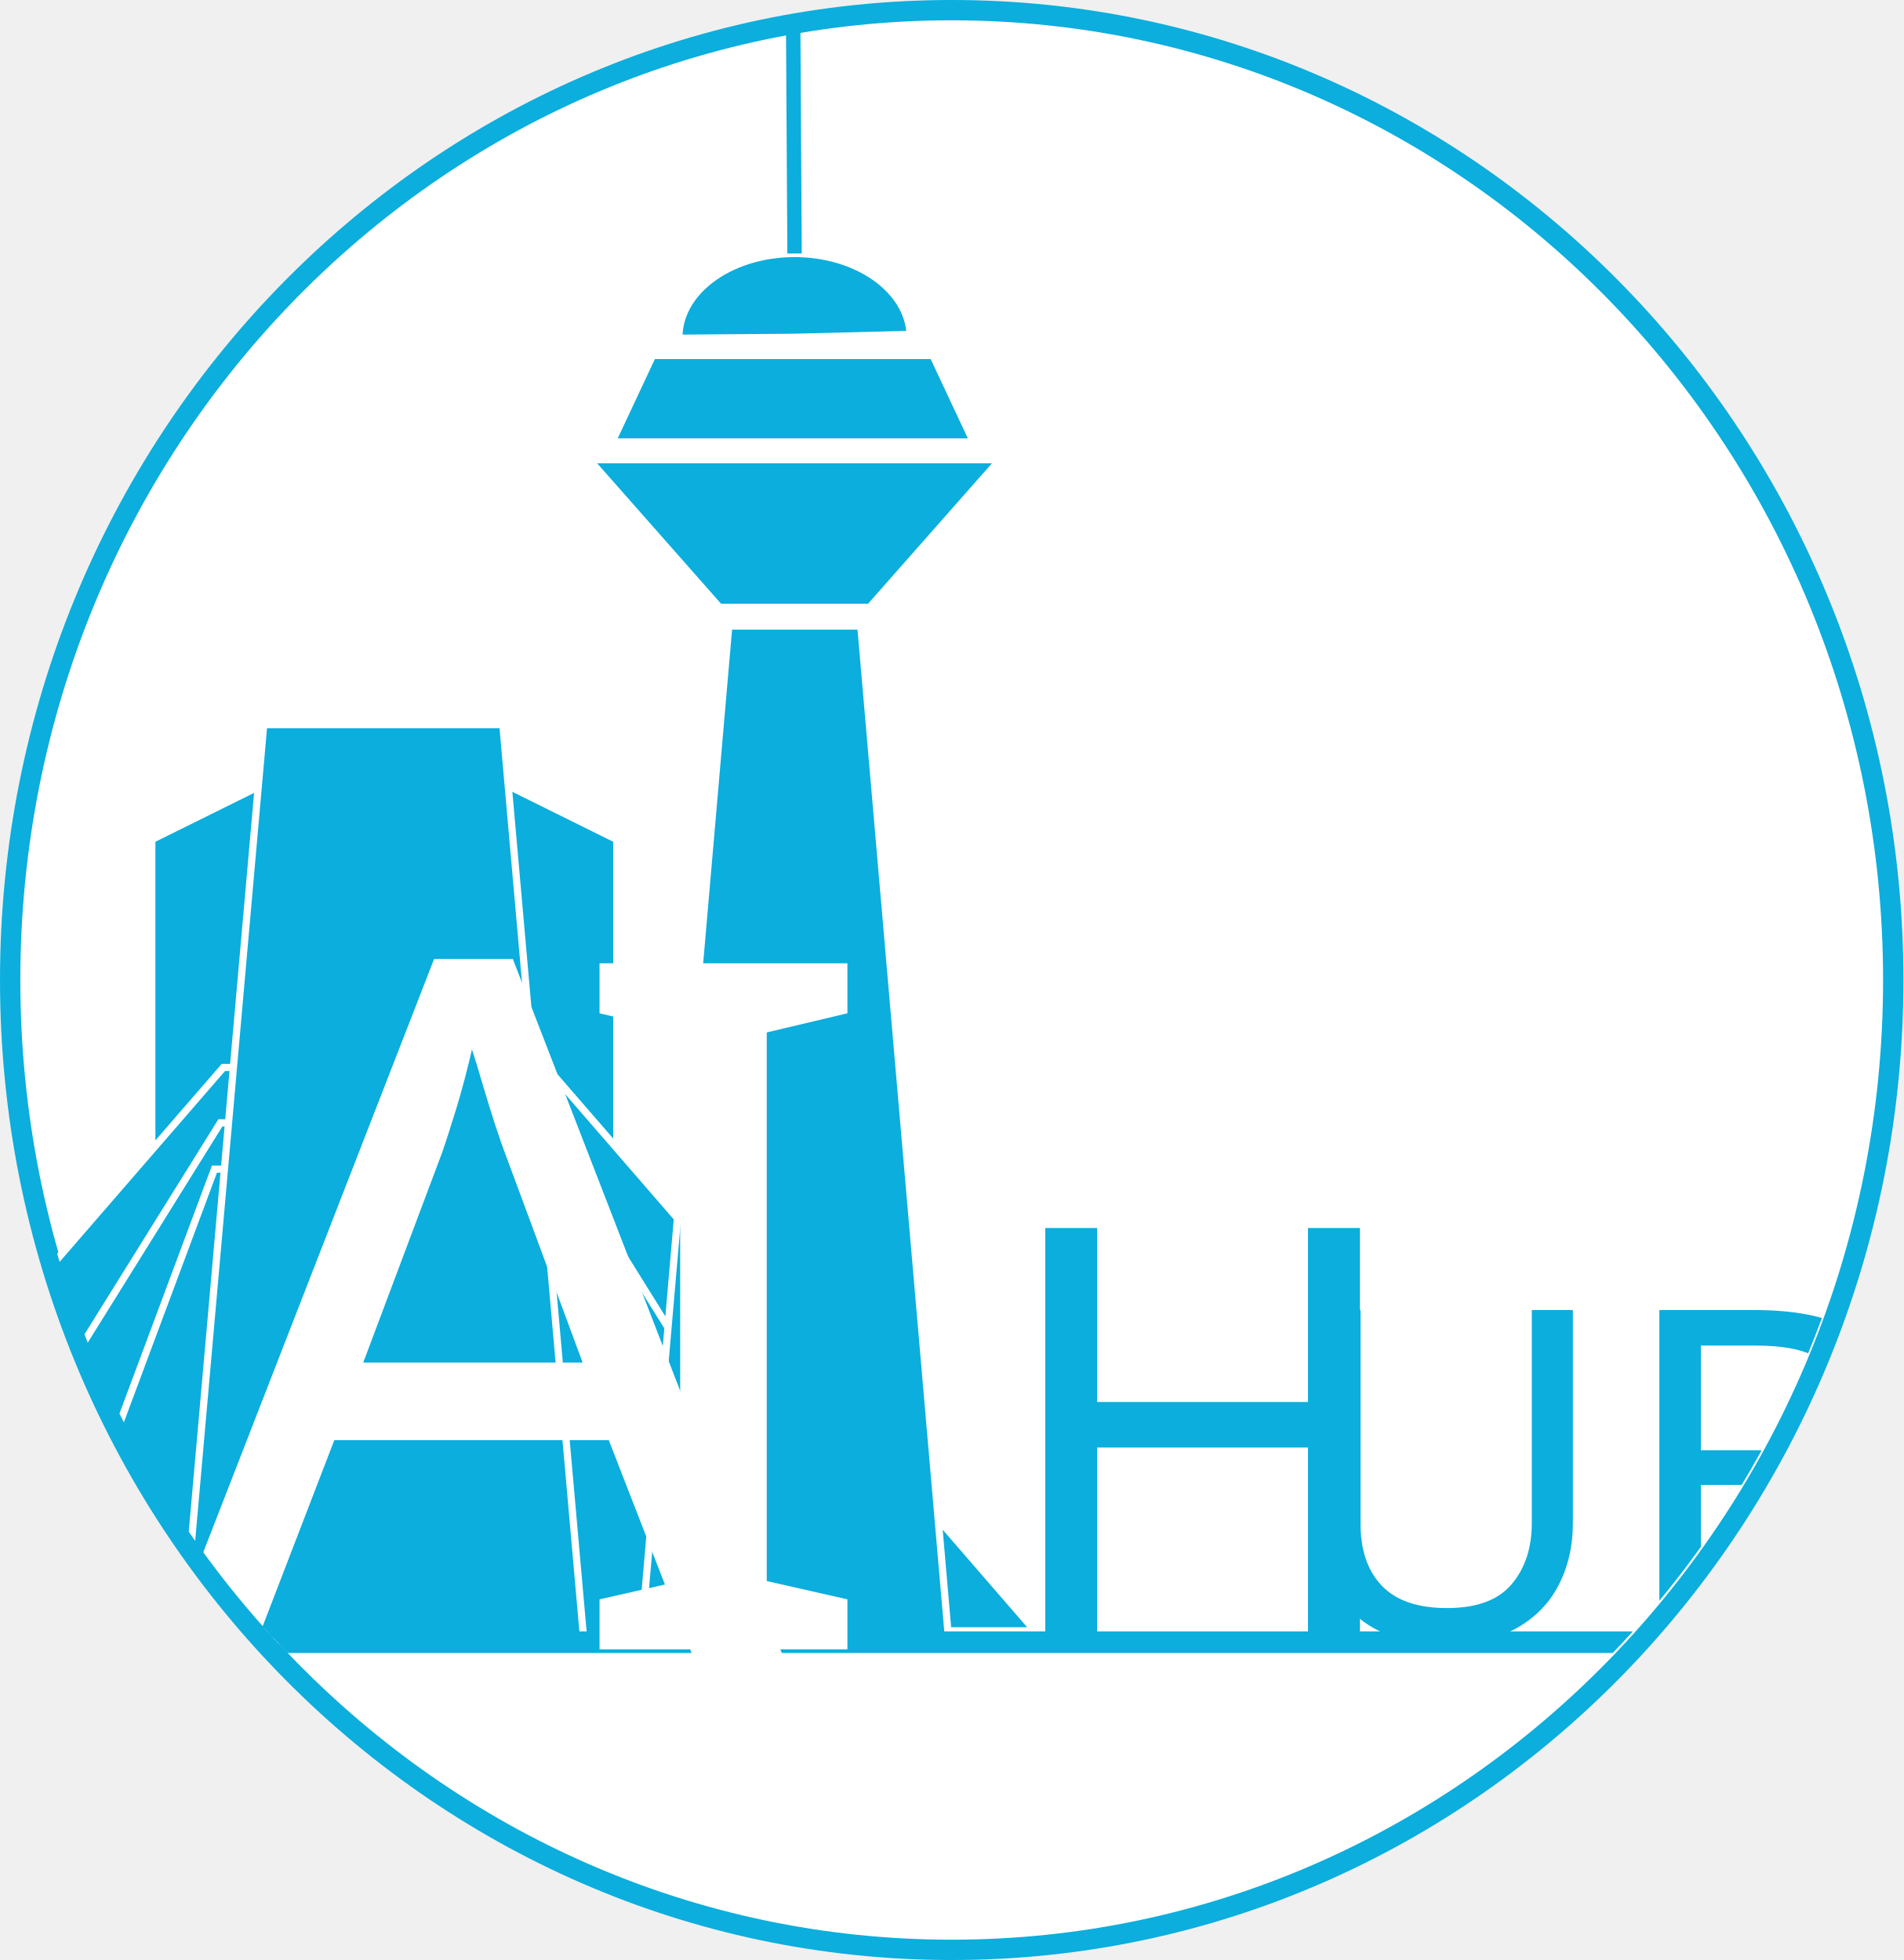
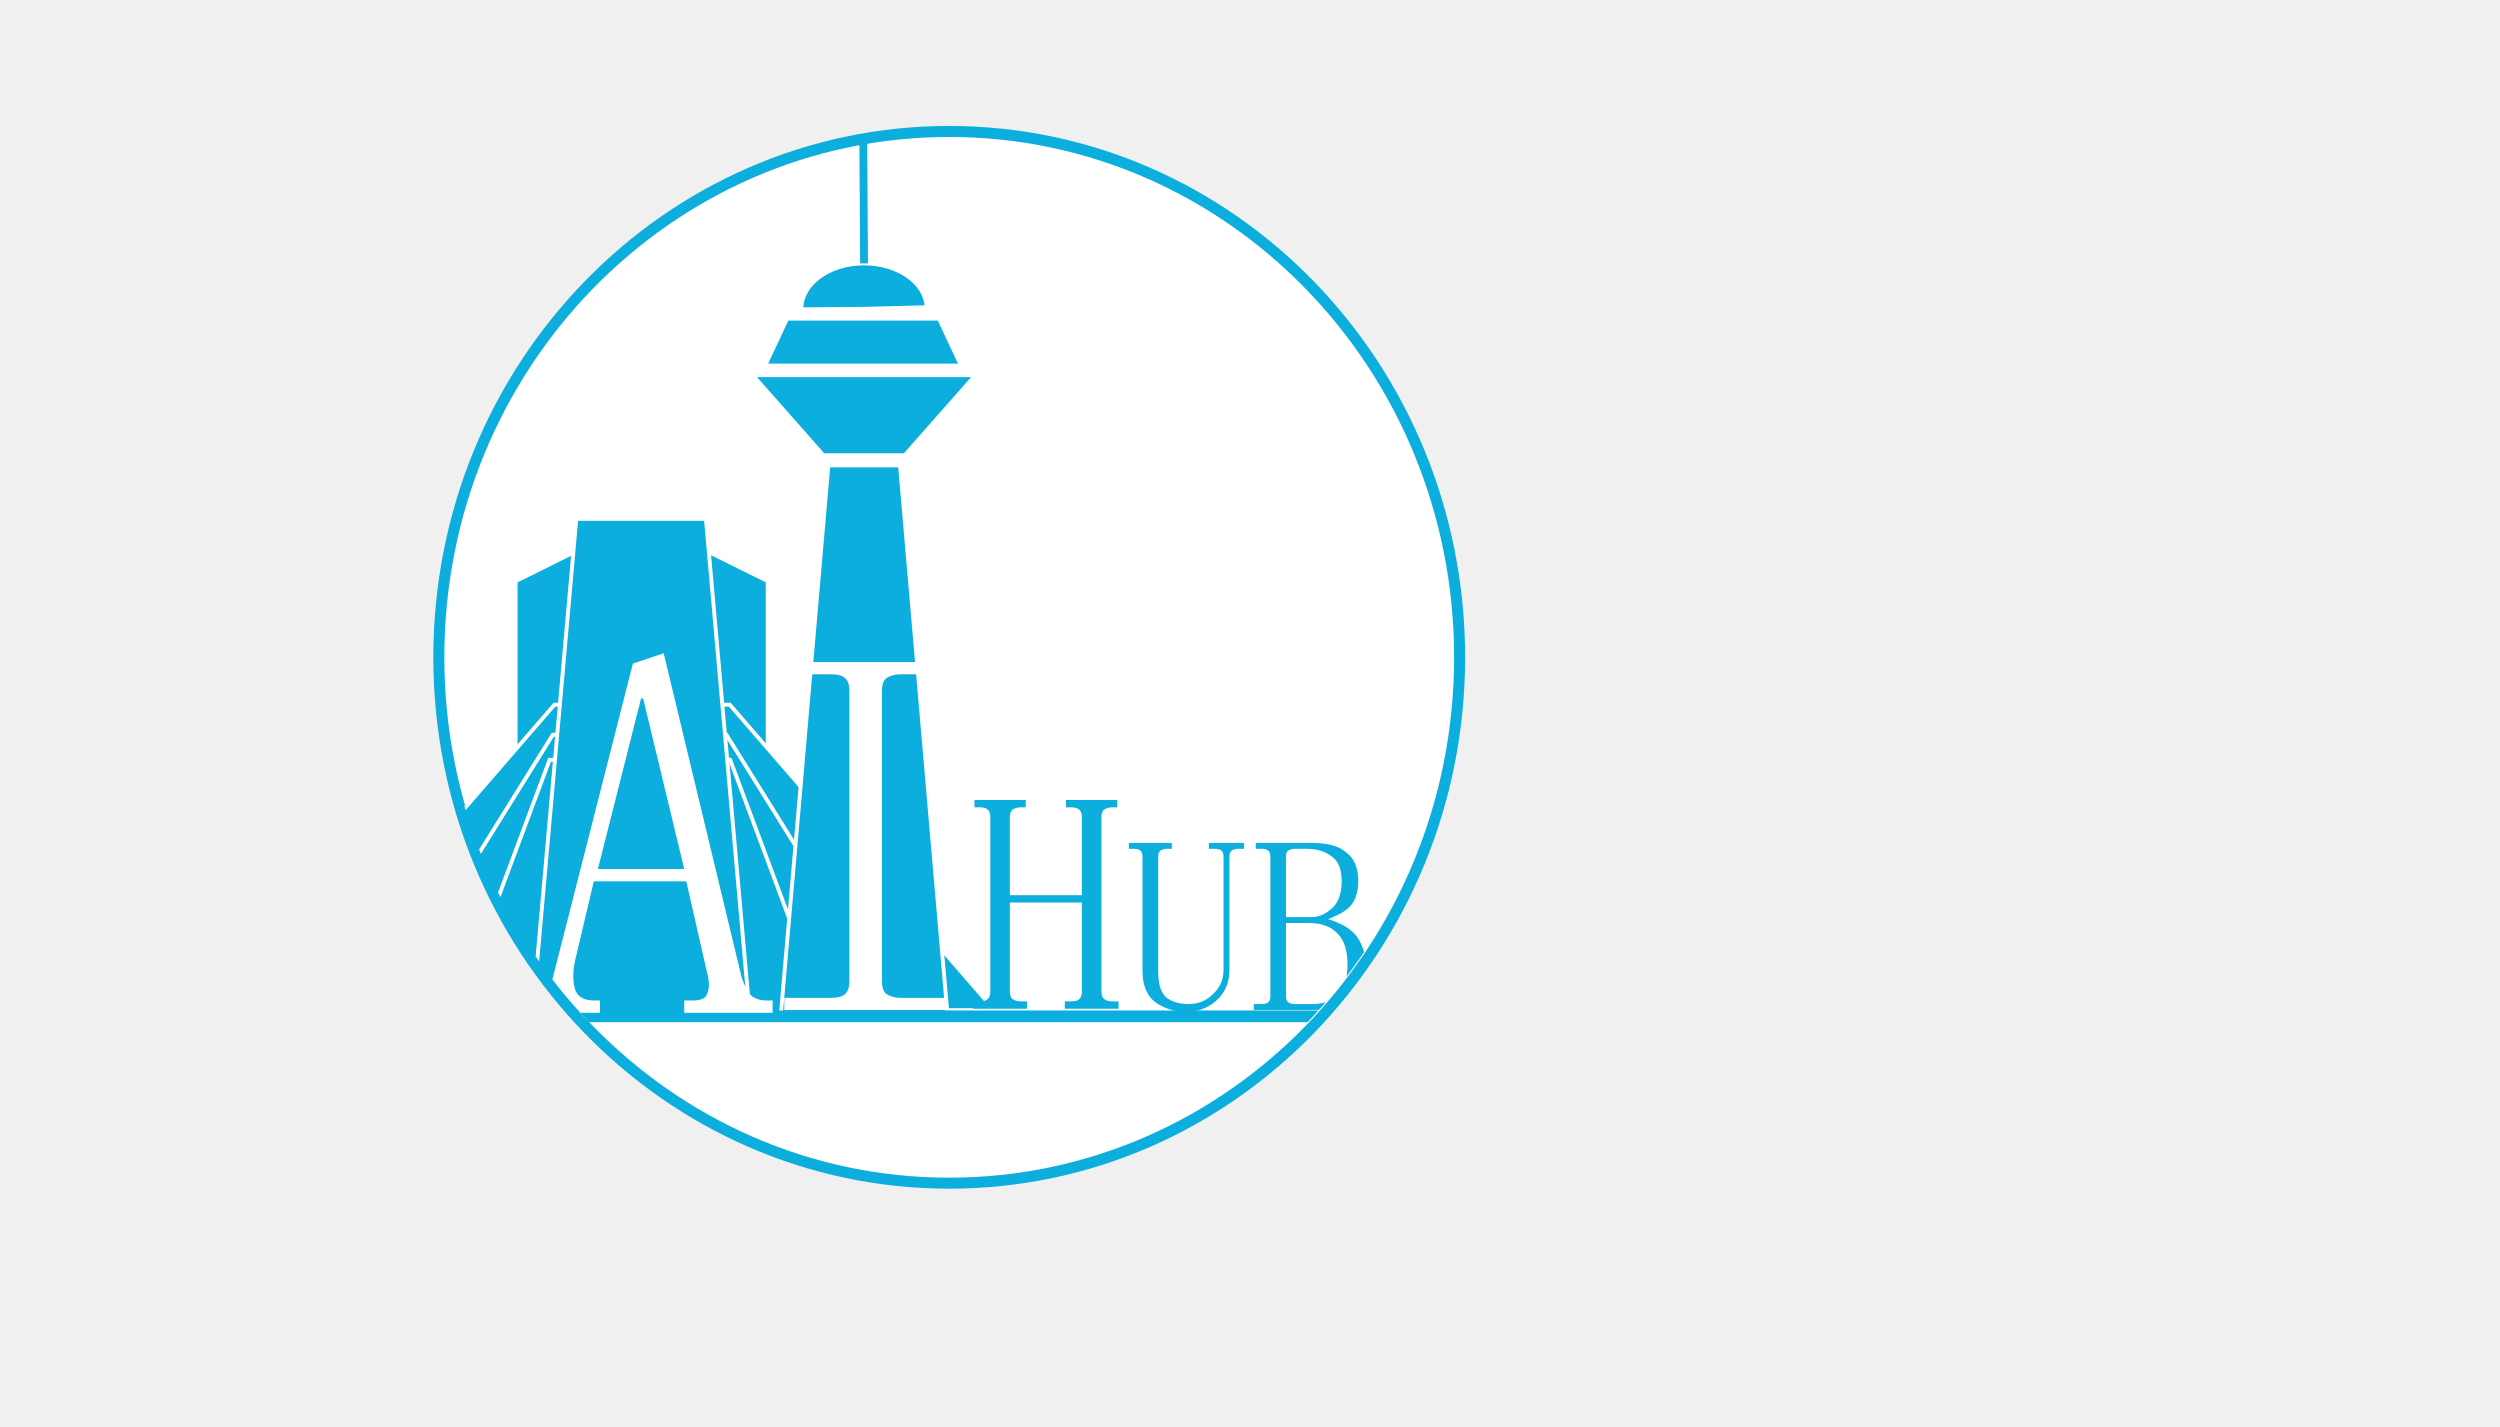
- <svg xmlns="http://www.w3.org/2000/svg" width="139.775mm" height="143.965mm" viewBox="0 0 139.775 143.965" version="1.1" id="svg908">
-   <defs id="defs905">
-     <linearGradient id="linearGradient9078">
-       <stop style="stop-color:#000000;stop-opacity:1;" offset="0" id="stop9076" />
-     </linearGradient>
-     <linearGradient id="linearGradient6340">
-       <stop style="stop-color:#000000;stop-opacity:1;" offset="0" id="stop6336" />
-       <stop style="stop-color:#000000;stop-opacity:0;" offset="1" id="stop6338" />
-     </linearGradient>
-     <linearGradient id="linearGradient6296">
-       <stop style="stop-color:#e6ae46;stop-opacity:1;" offset="0" id="stop6294" />
-     </linearGradient>
-     <clipPath clipPathUnits="userSpaceOnUse" id="clipPath1224">
-       <path d="M 0,0 H 960 V 540 H 0 Z" id="path1222" />
-     </clipPath>
-     <clipPath clipPathUnits="userSpaceOnUse" id="clipPath1256">
-       <path d="M 0,0 H 960 V 540 H 0 Z" id="path1254" />
-     </clipPath>
-     <clipPath clipPathUnits="userSpaceOnUse" id="clipPath1296">
-       <path d="M 0,0 H 960 V 540 H 0 Z" id="path1294" />
-     </clipPath>
-     <clipPath clipPathUnits="userSpaceOnUse" id="clipPath1312">
-       <path d="M 0,0 H 960 V 540 H 0 Z" id="path1310" />
-     </clipPath>
-     <clipPath clipPathUnits="userSpaceOnUse" id="clipPath8834">
-       <ellipse style="fill:#0baedd;fill-opacity:1;fill-rule:evenodd;stroke-width:0.532" id="ellipse8836" cx="110.217" cy="139.863" rx="68.438" ry="70.512" />
-     </clipPath>
-     <clipPath clipPathUnits="userSpaceOnUse" id="clipPath8838">
-       <ellipse style="fill:#0baedd;fill-opacity:1;fill-rule:evenodd;stroke-width:0.532" id="ellipse8840" cx="110.217" cy="139.863" rx="68.438" ry="70.512" />
-     </clipPath>
-     <clipPath clipPathUnits="userSpaceOnUse" id="clipPath8842">
-       <ellipse style="fill:#0baedd;fill-opacity:1;fill-rule:evenodd;stroke-width:1.508" id="ellipse8844" cx="253.372" cy="-138.307" rx="193.997" ry="199.876" transform="scale(1,-1)" />
-     </clipPath>
-     <clipPath clipPathUnits="userSpaceOnUse" id="clipPath8846">
-       <ellipse style="fill:#0baedd;fill-opacity:1;fill-rule:evenodd;stroke-width:0.532" id="ellipse8848" cx="110.217" cy="139.863" rx="68.438" ry="70.512" />
-     </clipPath>
-     <clipPath clipPathUnits="userSpaceOnUse" id="clipPath8850">
-       <ellipse style="fill:#0baedd;fill-opacity:1;fill-rule:evenodd;stroke-width:0.532" id="ellipse8852" cx="110.217" cy="139.863" rx="68.438" ry="70.512" />
-     </clipPath>
-     <clipPath clipPathUnits="userSpaceOnUse" id="clipPath8854">
-       <ellipse style="fill:#0baedd;fill-opacity:1;fill-rule:evenodd;stroke-width:1.508" id="ellipse8856" cx="70.371" cy="111.593" rx="193.997" ry="199.876" transform="scale(1,-1)" />
-     </clipPath>
-     <clipPath clipPathUnits="userSpaceOnUse" id="clipPath8858">
-       <ellipse style="fill:#0baedd;fill-opacity:1;fill-rule:evenodd;stroke-width:1.508" id="ellipse8860" cx="70.371" cy="111.593" rx="193.997" ry="199.876" transform="scale(1,-1)" />
-     </clipPath>
-     <clipPath clipPathUnits="userSpaceOnUse" id="clipPath8862">
-       <ellipse style="fill:#0baedd;fill-opacity:1;fill-rule:evenodd;stroke-width:1.508" id="ellipse8864" cx="364.173" cy="-295.944" rx="193.997" ry="199.876" transform="scale(1,-1)" />
-     </clipPath>
-     <clipPath clipPathUnits="userSpaceOnUse" id="clipPath8866">
-       <ellipse style="fill:#0baedd;fill-opacity:1;fill-rule:evenodd;stroke-width:1.508" id="ellipse8868" cx="0.075" cy="-140.525" rx="193.997" ry="199.876" transform="scale(1,-1)" />
-     </clipPath>
-     <clipPath clipPathUnits="userSpaceOnUse" id="clipPath8870">
-       <ellipse style="fill:#0baedd;fill-opacity:1;fill-rule:evenodd;stroke-width:1.508" id="ellipse8872" cx="0.075" cy="-140.525" rx="193.997" ry="199.876" transform="scale(1,-1)" />
-     </clipPath>
-     <clipPath clipPathUnits="userSpaceOnUse" id="clipPath8874">
-       <ellipse style="fill:#0baedd;fill-opacity:1;fill-rule:evenodd;stroke-width:1.508" id="ellipse8876" cx="-10.375" cy="107.903" rx="193.997" ry="199.876" transform="scale(1,-1)" />
-     </clipPath>
-     <clipPath clipPathUnits="userSpaceOnUse" id="clipPath8878">
-       <ellipse style="fill:#0baedd;fill-opacity:1;fill-rule:evenodd;stroke-width:1.508" id="ellipse8880" cx="-10.375" cy="107.903" rx="193.997" ry="199.876" transform="scale(1,-1)" />
-     </clipPath>
-     <clipPath clipPathUnits="userSpaceOnUse" id="clipPath8882">
-       <ellipse style="fill:#0baedd;fill-opacity:1;fill-rule:evenodd;stroke-width:1.508" id="ellipse8884" cx="364.173" cy="-295.944" rx="193.997" ry="199.876" transform="scale(1,-1)" />
-     </clipPath>
-     <clipPath clipPathUnits="userSpaceOnUse" id="clipPath8886">
-       <ellipse style="fill:#0baedd;fill-opacity:1;fill-rule:evenodd;stroke-width:1.508" id="ellipse8888" cx="76.246" cy="-138.02" rx="193.997" ry="199.876" transform="scale(1,-1)" />
-     </clipPath>
-     <clipPath clipPathUnits="userSpaceOnUse" id="clipPath8890">
-       <ellipse style="fill:#0baedd;fill-opacity:1;fill-rule:evenodd;stroke-width:1.508" id="ellipse8892" cx="76.246" cy="-138.02" rx="193.997" ry="199.876" transform="scale(1,-1)" />
-     </clipPath>
-     <clipPath clipPathUnits="userSpaceOnUse" id="clipPath8894">
-       <ellipse style="fill:#0baedd;fill-opacity:1;fill-rule:evenodd;stroke-width:1.508" id="ellipse8896" cx="47.553" cy="-137.037" rx="193.997" ry="199.876" transform="scale(1,-1)" />
-     </clipPath>
-     <clipPath clipPathUnits="userSpaceOnUse" id="clipPath8898">
-       <ellipse style="fill:#0baedd;fill-opacity:1;fill-rule:evenodd;stroke-width:1.508" id="ellipse8900" cx="47.553" cy="-137.037" rx="193.997" ry="199.876" transform="scale(1,-1)" />
-     </clipPath>
-     <clipPath clipPathUnits="userSpaceOnUse" id="clipPath8902">
-       <ellipse style="fill:#0baedd;fill-opacity:1;fill-rule:evenodd;stroke-width:1.508" id="ellipse8904" cx="19.376" cy="-135.976" rx="193.997" ry="199.876" transform="scale(1,-1)" />
-     </clipPath>
-     <clipPath clipPathUnits="userSpaceOnUse" id="clipPath8906">
-       <ellipse style="fill:#0baedd;fill-opacity:1;fill-rule:evenodd;stroke-width:1.508" id="ellipse8908" cx="19.376" cy="-135.976" rx="193.997" ry="199.876" transform="scale(1,-1)" />
-     </clipPath>
-     <clipPath clipPathUnits="userSpaceOnUse" id="clipPath8910">
-       <ellipse style="fill:#0baedd;fill-opacity:1;fill-rule:evenodd;stroke-width:1.508" id="ellipse8912" cx="-17.678" cy="-135.937" rx="193.997" ry="199.876" transform="scale(1,-1)" />
-     </clipPath>
-     <clipPath clipPathUnits="userSpaceOnUse" id="clipPath8914">
-       <ellipse style="fill:#0baedd;fill-opacity:1;fill-rule:evenodd;stroke-width:1.508" id="ellipse8916" cx="-17.678" cy="-135.937" rx="193.997" ry="199.876" transform="scale(1,-1)" />
-     </clipPath>
-     <clipPath clipPathUnits="userSpaceOnUse" id="clipPath8918">
-       <ellipse style="fill:#0baedd;fill-opacity:1;fill-rule:evenodd;stroke-width:1.508" id="ellipse8920" cx="166.177" cy="-99.745" rx="193.997" ry="199.876" transform="scale(1,-1)" />
-     </clipPath>
-     <clipPath clipPathUnits="userSpaceOnUse" id="clipPath8922">
-       <ellipse style="fill:#0baedd;fill-opacity:1;fill-rule:evenodd;stroke-width:1.508" id="ellipse8924" cx="166.177" cy="-99.745" rx="193.997" ry="199.876" transform="scale(1,-1)" />
+ <svg xmlns="http://www.w3.org/2000/svg" id="svg908" viewBox="0 0 960 547.92">
+   <defs>
+     <style>
+       .cls-1 {
+         fill-rule: evenodd;
+       }
+ 
+       .cls-1, .cls-2, .cls-3, .cls-4 {
+         stroke-width: 0px;
+       }
+ 
+       .cls-1, .cls-4 {
+         fill: #0baedd;
+       }
+ 
+       .cls-5 {
+         clip-path: url(#clippath-20);
+       }
+ 
+       .cls-6 {
+         clip-path: url(#clippath-11);
+       }
+ 
+       .cls-7 {
+         clip-path: url(#clippath-16);
+       }
+ 
+       .cls-8 {
+         stroke-miterlimit: 11.34;
+         stroke-width: 4.23px;
+       }
+ 
+       .cls-8, .cls-9, .cls-10 {
+         stroke: #0baedd;
+       }
+ 
+       .cls-8, .cls-3 {
+         fill: #fff;
+       }
+ 
+       .cls-11 {
+         clip-path: url(#clippath-2);
+       }
+ 
+       .cls-12 {
+         clip-path: url(#clippath-13);
+       }
+ 
+       .cls-13 {
+         clip-path: url(#clippath-15);
+       }
+ 
+       .cls-14 {
+         clip-path: url(#clippath-6);
+       }
+ 
+       .cls-9 {
+         stroke-width: 3px;
+       }
+ 
+       .cls-9, .cls-2, .cls-10, .cls-15 {
+         fill: none;
+       }
+ 
+       .cls-9, .cls-10, .cls-15 {
+         stroke-miterlimit: 8;
+       }
+ 
+       .cls-16 {
+         clip-path: url(#clippath-7);
+       }
+ 
+       .cls-17 {
+         clip-path: url(#clippath-21);
+       }
+ 
+       .cls-18 {
+         clip-path: url(#clippath-1);
+       }
+ 
+       .cls-19 {
+         clip-path: url(#clippath-4);
+       }
+ 
+       .cls-20 {
+         clip-path: url(#clippath-12);
+       }
+ 
+       .cls-21 {
+         clip-path: url(#clippath-24);
+       }
+ 
+       .cls-22 {
+         clip-path: url(#clippath-22);
+       }
+ 
+       .cls-10 {
+         stroke-width: 4.5px;
+       }
+ 
+       .cls-23 {
+         clip-path: url(#clippath-9);
+       }
+ 
+       .cls-24 {
+         clip-path: url(#clippath);
+       }
+ 
+       .cls-15 {
+         stroke: #fff;
+         stroke-width: 1.5px;
+       }
+ 
+       .cls-25 {
+         clip-path: url(#clippath-19);
+       }
+ 
+       .cls-26 {
+         clip-path: url(#clippath-3);
+       }
+ 
+       .cls-27 {
+         clip-path: url(#clippath-8);
+       }
+ 
+       .cls-28 {
+         clip-path: url(#clippath-18);
+       }
+ 
+       .cls-29 {
+         clip-path: url(#clippath-14);
+       }
+ 
+       .cls-30 {
+         clip-path: url(#clippath-17);
+       }
+ 
+       .cls-31 {
+         clip-path: url(#clippath-5);
+       }
+ 
+       .cls-32 {
+         clip-path: url(#clippath-10);
+       }
+ 
+       .cls-33 {
+         clip-path: url(#clippath-23);
+       }
+     </style>
+     <clipPath id="clippath">
+       <ellipse class="cls-2" cx="364.17" cy="251.97" rx="194" ry="199.88" />
+     </clipPath>
+     <clipPath id="clippath-1">
+       <ellipse class="cls-2" cx="364.17" cy="251.97" rx="194" ry="199.88" />
+     </clipPath>
+     <clipPath id="clippath-2">
+       <ellipse class="cls-2" cx="364.17" cy="251.97" rx="194" ry="199.88" />
+     </clipPath>
+     <clipPath id="clippath-3">
+       <ellipse class="cls-2" cx="364.17" cy="251.97" rx="194" ry="199.88" />
+     </clipPath>
+     <clipPath id="clippath-4">
+       <ellipse class="cls-2" cx="364.17" cy="251.97" rx="194" ry="199.88" />
+     </clipPath>
+     <clipPath id="clippath-5">
+       <ellipse class="cls-2" cx="364.17" cy="251.97" rx="194" ry="199.88" />
+     </clipPath>
+     <clipPath id="clippath-6">
+       <ellipse class="cls-2" cx="364.17" cy="251.97" rx="194" ry="199.88" />
+     </clipPath>
+     <clipPath id="clippath-7">
+       <ellipse class="cls-2" cx="364.17" cy="251.97" rx="194" ry="199.88" />
+     </clipPath>
+     <clipPath id="clippath-8">
+       <ellipse class="cls-2" cx="364.17" cy="251.97" rx="194" ry="199.88" />
+     </clipPath>
+     <clipPath id="clippath-9">
+       <ellipse class="cls-2" cx="364.17" cy="251.97" rx="194" ry="199.88" />
+     </clipPath>
+     <clipPath id="clippath-10">
+       <ellipse class="cls-2" cx="364.17" cy="251.97" rx="194" ry="199.88" />
+     </clipPath>
+     <clipPath id="clippath-11">
+       <rect class="cls-2" y="7.92" width="960" height="540" />
+     </clipPath>
+     <clipPath id="clippath-12">
+       <ellipse class="cls-2" cx="364.17" cy="251.97" rx="194" ry="199.88" />
+     </clipPath>
+     <clipPath id="clippath-13">
+       <ellipse class="cls-2" cx="364.17" cy="251.97" rx="194" ry="199.88" />
+     </clipPath>
+     <clipPath id="clippath-14">
+       <ellipse class="cls-2" cx="364.17" cy="251.97" rx="194" ry="199.88" />
+     </clipPath>
+     <clipPath id="clippath-15">
+       <ellipse class="cls-2" cx="364.17" cy="251.97" rx="194" ry="199.88" />
+     </clipPath>
+     <clipPath id="clippath-16">
+       <ellipse class="cls-2" cx="364.17" cy="251.97" rx="194" ry="199.88" />
+     </clipPath>
+     <clipPath id="clippath-17">
+       <rect class="cls-2" y="7.92" width="960" height="540" />
+     </clipPath>
+     <clipPath id="clippath-18">
+       <ellipse class="cls-2" cx="364.17" cy="251.97" rx="194" ry="199.88" />
+     </clipPath>
+     <clipPath id="clippath-19">
+       <ellipse class="cls-2" cx="364.17" cy="251.97" rx="194" ry="199.88" />
+     </clipPath>
+     <clipPath id="clippath-20">
+       <ellipse class="cls-2" cx="364.17" cy="251.97" rx="194" ry="199.88" />
+     </clipPath>
+     <clipPath id="clippath-21">
+       <ellipse class="cls-2" cx="364.17" cy="251.97" rx="194" ry="199.88" />
+     </clipPath>
+     <clipPath id="clippath-22">
+       <ellipse class="cls-2" cx="364.17" cy="251.97" rx="194" ry="199.88" />
+     </clipPath>
+     <clipPath id="clippath-23">
+       <ellipse class="cls-2" cx="364.17" cy="251.97" rx="194" ry="199.88" />
+     </clipPath>
+     <clipPath id="clippath-24">
+       <ellipse class="cls-2" cx="364.17" cy="251.97" rx="194" ry="199.88" />
    </clipPath>
  </defs>
-   <g id="layer1" transform="translate(-40.44624,-68.03337)">
-     <ellipse style="opacity:1;fill:#ffffff;fill-opacity:1;fill-rule:evenodd;stroke:#0baedd;stroke-width:1.492;stroke-miterlimit:4;stroke-dasharray:none;stroke-opacity:1" id="path2275-5" cx="110.334" cy="140.016" rx="69.141" ry="71.237" />
-     <g id="g1178" transform="matrix(0.3527778,0,0,-0.3527778,51.59342,175.0513)" clip-path="url(#clipPath8922)">
-       <path d="m 0,0 v 128.559 l 48.398,23.979 48.399,-23.979 V 0 Z" style="fill:#0baedd;fill-opacity:1;fill-rule:evenodd;stroke:none" id="path1180" />
-     </g>
-     <g id="g1182" transform="matrix(0.3527778,0,0,-0.3527778,51.59342,175.0513)" clip-path="url(#clipPath8918)">
-       <path d="m 0,0 v 128.559 l 48.398,23.979 48.399,-23.979 V 0 Z" style="fill:none;stroke:#ffffff;stroke-width:1.5;stroke-linecap:butt;stroke-linejoin:miter;stroke-miterlimit:8;stroke-dasharray:none;stroke-opacity:1" id="path1184" />
-     </g>
-     <g id="g1186" transform="matrix(0.3527778,0,0,-0.3527778,116.4533,187.8189)" clip-path="url(#clipPath8914)">
-       <path d="m 0,0 -101.624,117.296 h -67.335 L -270.584,0 Z" style="fill:#0baedd;fill-opacity:1;fill-rule:evenodd;stroke:none" id="path1188" />
-     </g>
-     <g id="g1190" transform="matrix(0.3527778,0,0,-0.3527778,116.4533,187.8189)" clip-path="url(#clipPath8910)">
-       <path d="m 0,0 -101.624,117.296 h -67.335 L -270.584,0 Z" style="fill:none;stroke:#ffffff;stroke-width:1.5;stroke-linecap:butt;stroke-linejoin:miter;stroke-miterlimit:8;stroke-dasharray:none;stroke-opacity:1" id="path1192" />
-     </g>
-     <g id="g1194" transform="matrix(0.3527778,0,0,-0.3527778,103.3815,187.8326)" clip-path="url(#clipPath8906)">
-       <path d="m 0,0 -65.867,105.799 h -66.659 L -198.393,0 Z" style="fill:#0baedd;fill-opacity:1;fill-rule:evenodd;stroke:none" id="path1196" />
-     </g>
-     <g id="g1198" transform="matrix(0.3527778,0,0,-0.3527778,103.3815,187.8326)" clip-path="url(#clipPath8902)">
-       <path d="m 0,0 -65.867,105.799 h -66.659 L -198.393,0 Z" style="fill:none;stroke:#ffffff;stroke-width:1.5;stroke-linecap:butt;stroke-linejoin:miter;stroke-miterlimit:8;stroke-dasharray:none;stroke-opacity:1" id="path1200" />
-     </g>
-     <g id="g1202" transform="matrix(0.3527778,0,0,-0.3527778,93.44136,188.207)" clip-path="url(#clipPath8898)">
-       <path d="m 0,0 -36.244,97.226 h -69.34 L -141.828,0 Z" style="fill:#0baedd;fill-opacity:1;fill-rule:evenodd;stroke:none" id="path1204" />
-     </g>
-     <g id="g1206" transform="matrix(0.3527778,0,0,-0.3527778,93.44136,188.207)" clip-path="url(#clipPath8894)">
-       <path d="m 0,0 -36.244,97.226 h -69.34 L -141.828,0 Z" style="fill:none;stroke:#ffffff;stroke-width:1.5;stroke-linecap:butt;stroke-linejoin:miter;stroke-miterlimit:8;stroke-dasharray:none;stroke-opacity:1" id="path1208" />
-     </g>
-     <g id="g1210" transform="matrix(0.3527778,0,0,-0.3527778,83.31904,188.5538)" clip-path="url(#clipPath8890)">
-       <path d="M 0,0 -16.864,190.759 H -66.63 L -83.495,0 Z" style="fill:#0baedd;fill-opacity:1;fill-rule:evenodd;stroke:none" id="path1212" />
-     </g>
-     <g id="g1214" transform="matrix(0.3527778,0,0,-0.3527778,83.31904,188.5538)" clip-path="url(#clipPath8886)">
-       <path d="M 0,0 -16.864,190.759 H -66.63 L -83.495,0 Z" style="fill:none;stroke:#ffffff;stroke-width:1.5;stroke-linecap:butt;stroke-linejoin:miter;stroke-miterlimit:8;stroke-dasharray:none;stroke-opacity:1" id="path1216" />
-     </g>
-     <g id="g1218" transform="matrix(0.3527778,0,0,-0.3527778,-18.25521,244.2656)" clip-path="url(#clipPath8882)">
-       <g id="g1220" clip-path="url(#clipPath1224)">
-         <g id="g1226" transform="translate(307.7272,429.1353)">
-           <path d="M 0,0 C -0.146,9.634 10.51,17.531 23.8,17.637 36.868,17.741 47.662,10.267 48.118,0.8 L 24.065,0.192 Z" style="fill:#0baedd;fill-opacity:1;fill-rule:evenodd;stroke:none" id="path1228" />
+   <g id="layer1">
+     <ellipse id="path2275-5" class="cls-8" cx="364.5" cy="252.41" rx="195.99" ry="201.93" />
+     <g class="cls-24">
+       <g id="g1178">
+         <path id="path1180" class="cls-1" d="m198,351.72v-128.56l48.4-23.98,48.4,23.98v128.56h-96.8Z" />
+       </g>
+     </g>
+     <g class="cls-18">
+       <g id="g1182">
+         <path id="path1184" class="cls-15" d="m198,351.72v-128.56l48.4-23.98,48.4,23.98v128.56h-96.8Z" />
+       </g>
+     </g>
+     <g class="cls-11">
+       <g id="g1186">
+         <path id="path1188" class="cls-1" d="m381.85,387.91l-101.62-117.3h-67.33l-101.63,117.3h270.58Z" />
+       </g>
+     </g>
+     <g class="cls-26">
+       <g id="g1190">
+         <path id="path1192" class="cls-15" d="m381.85,387.91l-101.62-117.3h-67.33l-101.63,117.3h270.58Z" />
+       </g>
+     </g>
+     <g class="cls-19">
+       <g id="g1194">
+         <path id="path1196" class="cls-1" d="m344.8,387.95l-65.87-105.8h-66.66l-65.87,105.8h198.39Z" />
+       </g>
+     </g>
+     <g class="cls-31">
+       <g id="g1198">
+         <path id="path1200" class="cls-15" d="m344.8,387.95l-65.87-105.8h-66.66l-65.87,105.8h198.39Z" />
+       </g>
+     </g>
+     <g class="cls-14">
+       <g id="g1202">
+         <path id="path1204" class="cls-1" d="m316.62,389.01l-36.24-97.23h-69.34l-36.24,97.23h141.83Z" />
+       </g>
+     </g>
+     <g class="cls-16">
+       <g id="g1206">
+         <path id="path1208" class="cls-15" d="m316.62,389.01l-36.24-97.23h-69.34l-36.24,97.23h141.83Z" />
+       </g>
+     </g>
+     <g class="cls-27">
+       <g id="g1210">
+         <path id="path1212" class="cls-1" d="m287.93,389.99l-16.86-190.76h-49.77l-16.87,190.76h83.5Z" />
+       </g>
+     </g>
+     <g class="cls-23">
+       <g id="g1214">
+         <path id="path1216" class="cls-15" d="m287.93,389.99l-16.86-190.76h-49.77l-16.87,190.76h83.5Z" />
+       </g>
+     </g>
+     <g class="cls-32">
+       <g id="g1218">
+         <g class="cls-6">
+           <g id="g1220">
+             <g id="g1226">
+               <path id="path1228" class="cls-1" d="m307.73,118.78c-.15-9.63,10.51-17.53,23.8-17.64,13.07-.1,23.86,7.37,24.32,16.84l-24.05.61-24.07.19Z" />
+             </g>
+             <g id="g1230">
+               <path id="path1232" class="cls-15" d="m307.73,118.78c-.15-9.63,10.51-17.53,23.8-17.64,13.07-.1,23.86,7.37,24.32,16.84l-24.05.61-24.07.19Z" />
+             </g>
+           </g>
        </g>
-         <g id="g1230" transform="translate(307.7272,429.1353)">
-           <path d="M 0,0 C -0.146,9.634 10.51,17.531 23.8,17.637 36.868,17.741 47.662,10.267 48.118,0.8 L 24.065,0.192 Z" style="fill:none;stroke:#ffffff;stroke-width:1.5;stroke-linecap:butt;stroke-linejoin:miter;stroke-miterlimit:8;stroke-dasharray:none;stroke-opacity:1" id="path1232" />
+       </g>
+     </g>
+     <g class="cls-20">
+       <g id="g1234">
+         <path id="path1236" class="cls-1" d="m374.55,144.07l-27.11,30.74h-31.28l-27.12-30.74h85.51Z" />
+       </g>
+     </g>
+     <g class="cls-12">
+       <g id="g1238">
+         <path id="path1240" class="cls-15" d="m374.55,144.07l-27.11,30.74h-31.28l-27.12-30.74h85.51Z" />
+       </g>
+     </g>
+     <g class="cls-29">
+       <g id="g1242">
+         <path id="path1244" class="cls-1" d="m364.1,392.5l-18.51-213.79h-27.49l-18.51,213.79h64.51Z" />
+       </g>
+     </g>
+     <g class="cls-13">
+       <g id="g1246">
+         <path id="path1248" class="cls-15" d="m364.1,392.5l-18.51-213.79h-27.49l-18.51,213.79h64.51Z" />
+       </g>
+     </g>
+     <g class="cls-7">
+       <g id="g1250">
+         <g class="cls-30">
+           <g id="g1252">
+             <g id="g1258">
+               <path id="path1260" class="cls-9" d="m331.79,101.14L331.18,0" />
+             </g>
+           </g>
        </g>
      </g>
    </g>
-     <g id="g1234" transform="matrix(0.3527778,0,0,-0.3527778,113.877,101.7975)" clip-path="url(#clipPath8878)">
-       <path d="M 0,0 -27.114,-30.739 H -58.396 L -85.511,0 Z" style="fill:#0baedd;fill-opacity:1;fill-rule:evenodd;stroke:none" id="path1236" />
-     </g>
-     <g id="g1238" transform="matrix(0.3527778,0,0,-0.3527778,113.877,101.7975)" clip-path="url(#clipPath8874)">
-       <path d="M 0,0 -27.114,-30.739 H -58.396 L -85.511,0 Z" style="fill:none;stroke:#ffffff;stroke-width:1.5;stroke-linecap:butt;stroke-linejoin:miter;stroke-miterlimit:8;stroke-dasharray:none;stroke-opacity:1" id="path1240" />
-     </g>
-     <g id="g1242" transform="matrix(0.3527778,0,0,-0.3527778,110.1904,189.4374)" clip-path="url(#clipPath8870)">
-       <path d="M 0,0 -18.514,213.791 H -45.999 L -64.513,0 Z" style="fill:#0baedd;fill-opacity:1;fill-rule:evenodd;stroke:none" id="path1244" />
-     </g>
-     <g id="g1246" transform="matrix(0.3527778,0,0,-0.3527778,110.1904,189.4374)" clip-path="url(#clipPath8866)">
-       <path d="M 0,0 -18.514,213.791 H -45.999 L -64.513,0 Z" style="fill:none;stroke:#ffffff;stroke-width:1.5;stroke-linecap:butt;stroke-linejoin:miter;stroke-miterlimit:8;stroke-dasharray:none;stroke-opacity:1" id="path1248" />
-     </g>
-     <g id="g1250" transform="matrix(0.3527778,0,0,-0.3527778,-18.25521,244.2656)" clip-path="url(#clipPath8862)">
-       <g id="g1252" clip-path="url(#clipPath1256)">
-         <g id="g1258" transform="translate(331.7926,446.7731)">
-           <path d="M 0,0 -0.608,101.135" style="fill:none;stroke:#0baedd;stroke-width:3;stroke-linecap:butt;stroke-linejoin:miter;stroke-miterlimit:8;stroke-dasharray:none;stroke-opacity:1" id="path1260" />
-         </g>
-       </g>
-     </g>
-     <g id="g1262" transform="matrix(0.3527778,0,0,-0.3527778,85.39186,100.4957)" clip-path="url(#clipPath8858)">
-       <path d="M 0,0 8.441,18.007 H 66.798 L 75.239,0 Z" style="fill:#0baedd;fill-opacity:1;fill-rule:evenodd;stroke:none" id="path1264" />
-     </g>
-     <g id="g1266" transform="matrix(0.3527778,0,0,-0.3527778,85.39186,100.4957)" clip-path="url(#clipPath8854)">
-       <path d="M 0,0 8.441,18.007 H 66.798 L 75.239,0 Z" style="fill:none;stroke:#ffffff;stroke-width:1.5;stroke-linecap:butt;stroke-linejoin:miter;stroke-miterlimit:8;stroke-dasharray:none;stroke-opacity:1" id="path1268" />
-     </g>
-     <text style="font-variant:normal;font-weight:normal;font-stretch:normal;font-size:42.333px;font-family:SimSun-ExtB;-inkscape-font-specification:SimSun-ExtB;writing-mode:lr-tb;fill:#0baedd;fill-opacity:1;fill-rule:nonzero;stroke:none;stroke-width:0.353" id="text1272" x="113.093" y="188.448" clip-path="url(#clipPath8850)">
-       <tspan x="113.093" y="188.448" id="tspan1270" style="stroke-width:0.353">H</tspan>
-     </text>
-     <text style="font-variant:normal;font-weight:normal;font-stretch:normal;font-size:33.867px;font-family:SimSun-ExtB;-inkscape-font-specification:SimSun-ExtB;writing-mode:lr-tb;fill:#0baedd;fill-opacity:1;fill-rule:nonzero;stroke:none;stroke-width:0.353" id="text1276" x="134.26" y="188.448" clip-path="url(#clipPath8846)">
-       <tspan x="134.26 151.193" y="188.448" id="tspan1274" style="stroke-width:0.353">UB</tspan>
-     </text>
-     <g id="g1278" transform="matrix(0.3527778,0,0,-0.3527778,20.83303,188.6551)" clip-path="url(#clipPath8842)">
-       <path d="M 0,0 H 463.264" style="fill:none;stroke:#0baedd;stroke-width:4.5;stroke-linecap:butt;stroke-linejoin:miter;stroke-miterlimit:8;stroke-dasharray:none;stroke-opacity:1" id="path1280" />
-     </g>
-     <text style="font-variant:normal;font-weight:normal;font-stretch:normal;font-size:71.247px;font-family:SimSun-ExtB;-inkscape-font-specification:SimSun-ExtB;writing-mode:lr-tb;fill:#ffffff;fill-opacity:1;fill-rule:nonzero;stroke:none;stroke-width:0.353" id="text1284" x="52.448" y="189.565" clip-path="url(#clipPath8838)">
-       <tspan x="52.448" y="189.565" id="tspan1282" style="stroke-width:0.353">A</tspan>
-     </text>
-     <text style="font-variant:normal;font-weight:normal;font-stretch:normal;font-size:70.57px;font-family:SimSun-ExtB;-inkscape-font-specification:SimSun-ExtB;writing-mode:lr-tb;fill:#ffffff;fill-opacity:1;fill-rule:nonzero;stroke:none;stroke-width:0.353" id="text1288" x="81.646" y="189.179" clip-path="url(#clipPath8834)">
-       <tspan x="81.646" y="189.179" id="tspan1286" style="stroke-width:0.353">I</tspan>
-     </text>
+     <g class="cls-28">
+       <g id="g1262">
+         <path id="path1264" class="cls-1" d="m293.8,140.38l8.44-18.01h58.36l8.44,18.01h-75.24Z" />
+       </g>
+     </g>
+     <g class="cls-25">
+       <g id="g1266">
+         <path id="path1268" class="cls-15" d="m293.8,140.38l8.44-18.01h58.36l8.44,18.01h-75.24Z" />
+       </g>
+     </g>
+     <g class="cls-5">
+       <g id="text1272">
+         <path id="path6121" class="cls-4" d="m422.95,313.76v67.03c0,1.25.31,2.19.94,2.81.94.63,2.03.94,3.28.94h2.34v2.81h-20.62v-2.81h2.34c1.56,0,2.66-.31,3.28-.94.62-.63.94-1.56.94-2.81v-34.22h-27.66v34.22c0,1.25.31,2.19.94,2.81.94.63,2.03.94,3.28.94h2.34v2.81h-20.62v-2.81h2.34c1.56,0,2.66-.31,3.28-.94.62-.63.94-1.56.94-2.81v-67.03c0-1.25-.31-2.19-.94-2.81-.63-.63-1.72-.94-3.28-.94h-1.88v-2.81h19.69v2.81h-1.88c-1.25,0-2.34.31-3.28.94-.62.63-.94,1.56-.94,2.81v30h27.66v-30c0-1.25-.31-2.19-.94-2.81-.63-.63-1.72-.94-3.28-.94h-1.88v-2.81h19.69v2.81h-1.87c-1.25,0-2.34.31-3.28.94-.63.63-.94,1.56-.94,2.81Z" />
+       </g>
+     </g>
+     <g class="cls-17">
+       <g id="text1276">
+         <path id="path6142" class="cls-4" d="m447.7,382.94c2.25,1.75,5.12,2.62,8.63,2.62,3.75,0,6.88-1.25,9.38-3.75,2.75-2.5,4.13-5.62,4.13-9.38v-43.5c0-1-.25-1.75-.75-2.25s-1.38-.75-2.62-.75h-2.25v-2.25h13.5v2.25h-2.25c-1,0-1.88.25-2.62.75-.5.5-.75,1.25-.75,2.25v43.5c0,5-1.75,9-5.25,12-3.25,2.75-7,4.13-11.25,4.13-4.5,0-8.5-1.25-12-3.75-3.25-2.5-4.88-6.5-4.88-12v-43.88c0-1-.25-1.75-.75-2.25s-1.38-.75-2.62-.75h-1.87v-2.25h16.5v2.25h-1.87c-1,0-1.88.25-2.62.75-.5.5-.75,1.25-.75,2.25v43.88c0,5,1,8.37,3,10.13h0Z" />
+         <path id="path6144" class="cls-4" d="m505.08,387.82h-23.63v-2.25h3c1.25,0,2.12-.25,2.62-.75.5-.5.75-1.25.75-2.25v-53.63c0-1-.25-1.75-.75-2.25s-1.38-.75-2.62-.75h-2.25v-2.25h21.75c6,0,10.38,1.25,13.12,3.75,3,2.25,4.5,5.88,4.5,10.87,0,3.5-.75,6.38-2.25,8.63s-4.62,4.25-9.38,6c5.75,1.75,9.63,4.25,11.63,7.5,2,3.25,3,6.88,3,10.87,0,5-1.75,9-5.25,12-3.5,3-8.25,4.5-14.25,4.5h0Zm-7.88-2.25h6.75c4.25,0,7.5-1.25,9.75-3.75,2.5-2.75,3.75-6.5,3.75-11.25,0-5.5-1.25-9.5-3.75-12-2.5-2.75-6.25-4.13-11.25-4.13h-8.63v28.12c0,1,.25,1.75.75,2.25.75.5,1.63.75,2.63.75h0Zm14.25-36.75c2.5-2.25,3.75-5.75,3.75-10.5,0-4.5-1.25-7.62-3.75-9.38-2.5-2-5.75-3-9.75-3h-4.5c-1,0-1.88.25-2.63.75-.5.5-.75,1.25-.75,2.25v23.25h9.75c2.75,0,5.37-1.13,7.88-3.38Z" />
+       </g>
+     </g>
+     <g class="cls-22">
+       <g id="g1278">
+         <path id="path1280" class="cls-10" d="m110.8,390.28h463.26" />
+       </g>
+     </g>
+     <g class="cls-33">
+       <g id="text1284">
+         <path id="path2633" class="cls-3" d="m271.42,373.14l-7.89-34.71h-35.5l-7.1,29.98c-1.05,4.73-1.05,8.68,0,11.83,1.05,2.63,3.42,3.94,7.1,3.94h2.37v4.73h-29.19v-4.73h2.37c2.1,0,3.94-.53,5.52-1.58,1.58-1.58,2.63-3.94,3.16-7.1l30.77-120.7,11.83-3.94,29.98,124.65c1.05,3.16,2.37,5.52,3.94,7.1,1.58,1.05,3.42,1.58,5.52,1.58h2.37v4.73h-33.92v-4.73h3.16c3.16,0,5-.79,5.52-2.37,1.05-2.1,1.05-5,0-8.68h0Zm-8.68-39.45l-15.78-65.48h-.79l-16.57,65.48h33.13Z" />
+       </g>
+     </g>
+     <g class="cls-21">
+       <g id="text1288">
+         <path id="path3982" class="cls-3" d="m319.13,258.93h-17.97v-4.69h62.51v4.69h-17.97c-2.08,0-3.91.52-5.47,1.56-1.04,1.04-1.56,2.6-1.56,4.69v111.74c0,2.08.52,3.65,1.56,4.69,1.56,1.04,3.39,1.56,5.47,1.56h17.97v4.69h-62.51v-4.69h17.97c2.6,0,4.43-.52,5.47-1.56,1.04-1.04,1.56-2.6,1.56-4.69v-111.74c0-2.08-.52-3.65-1.56-4.69s-2.87-1.56-5.47-1.56Z" />
+       </g>
+     </g>
  </g>
</svg>
